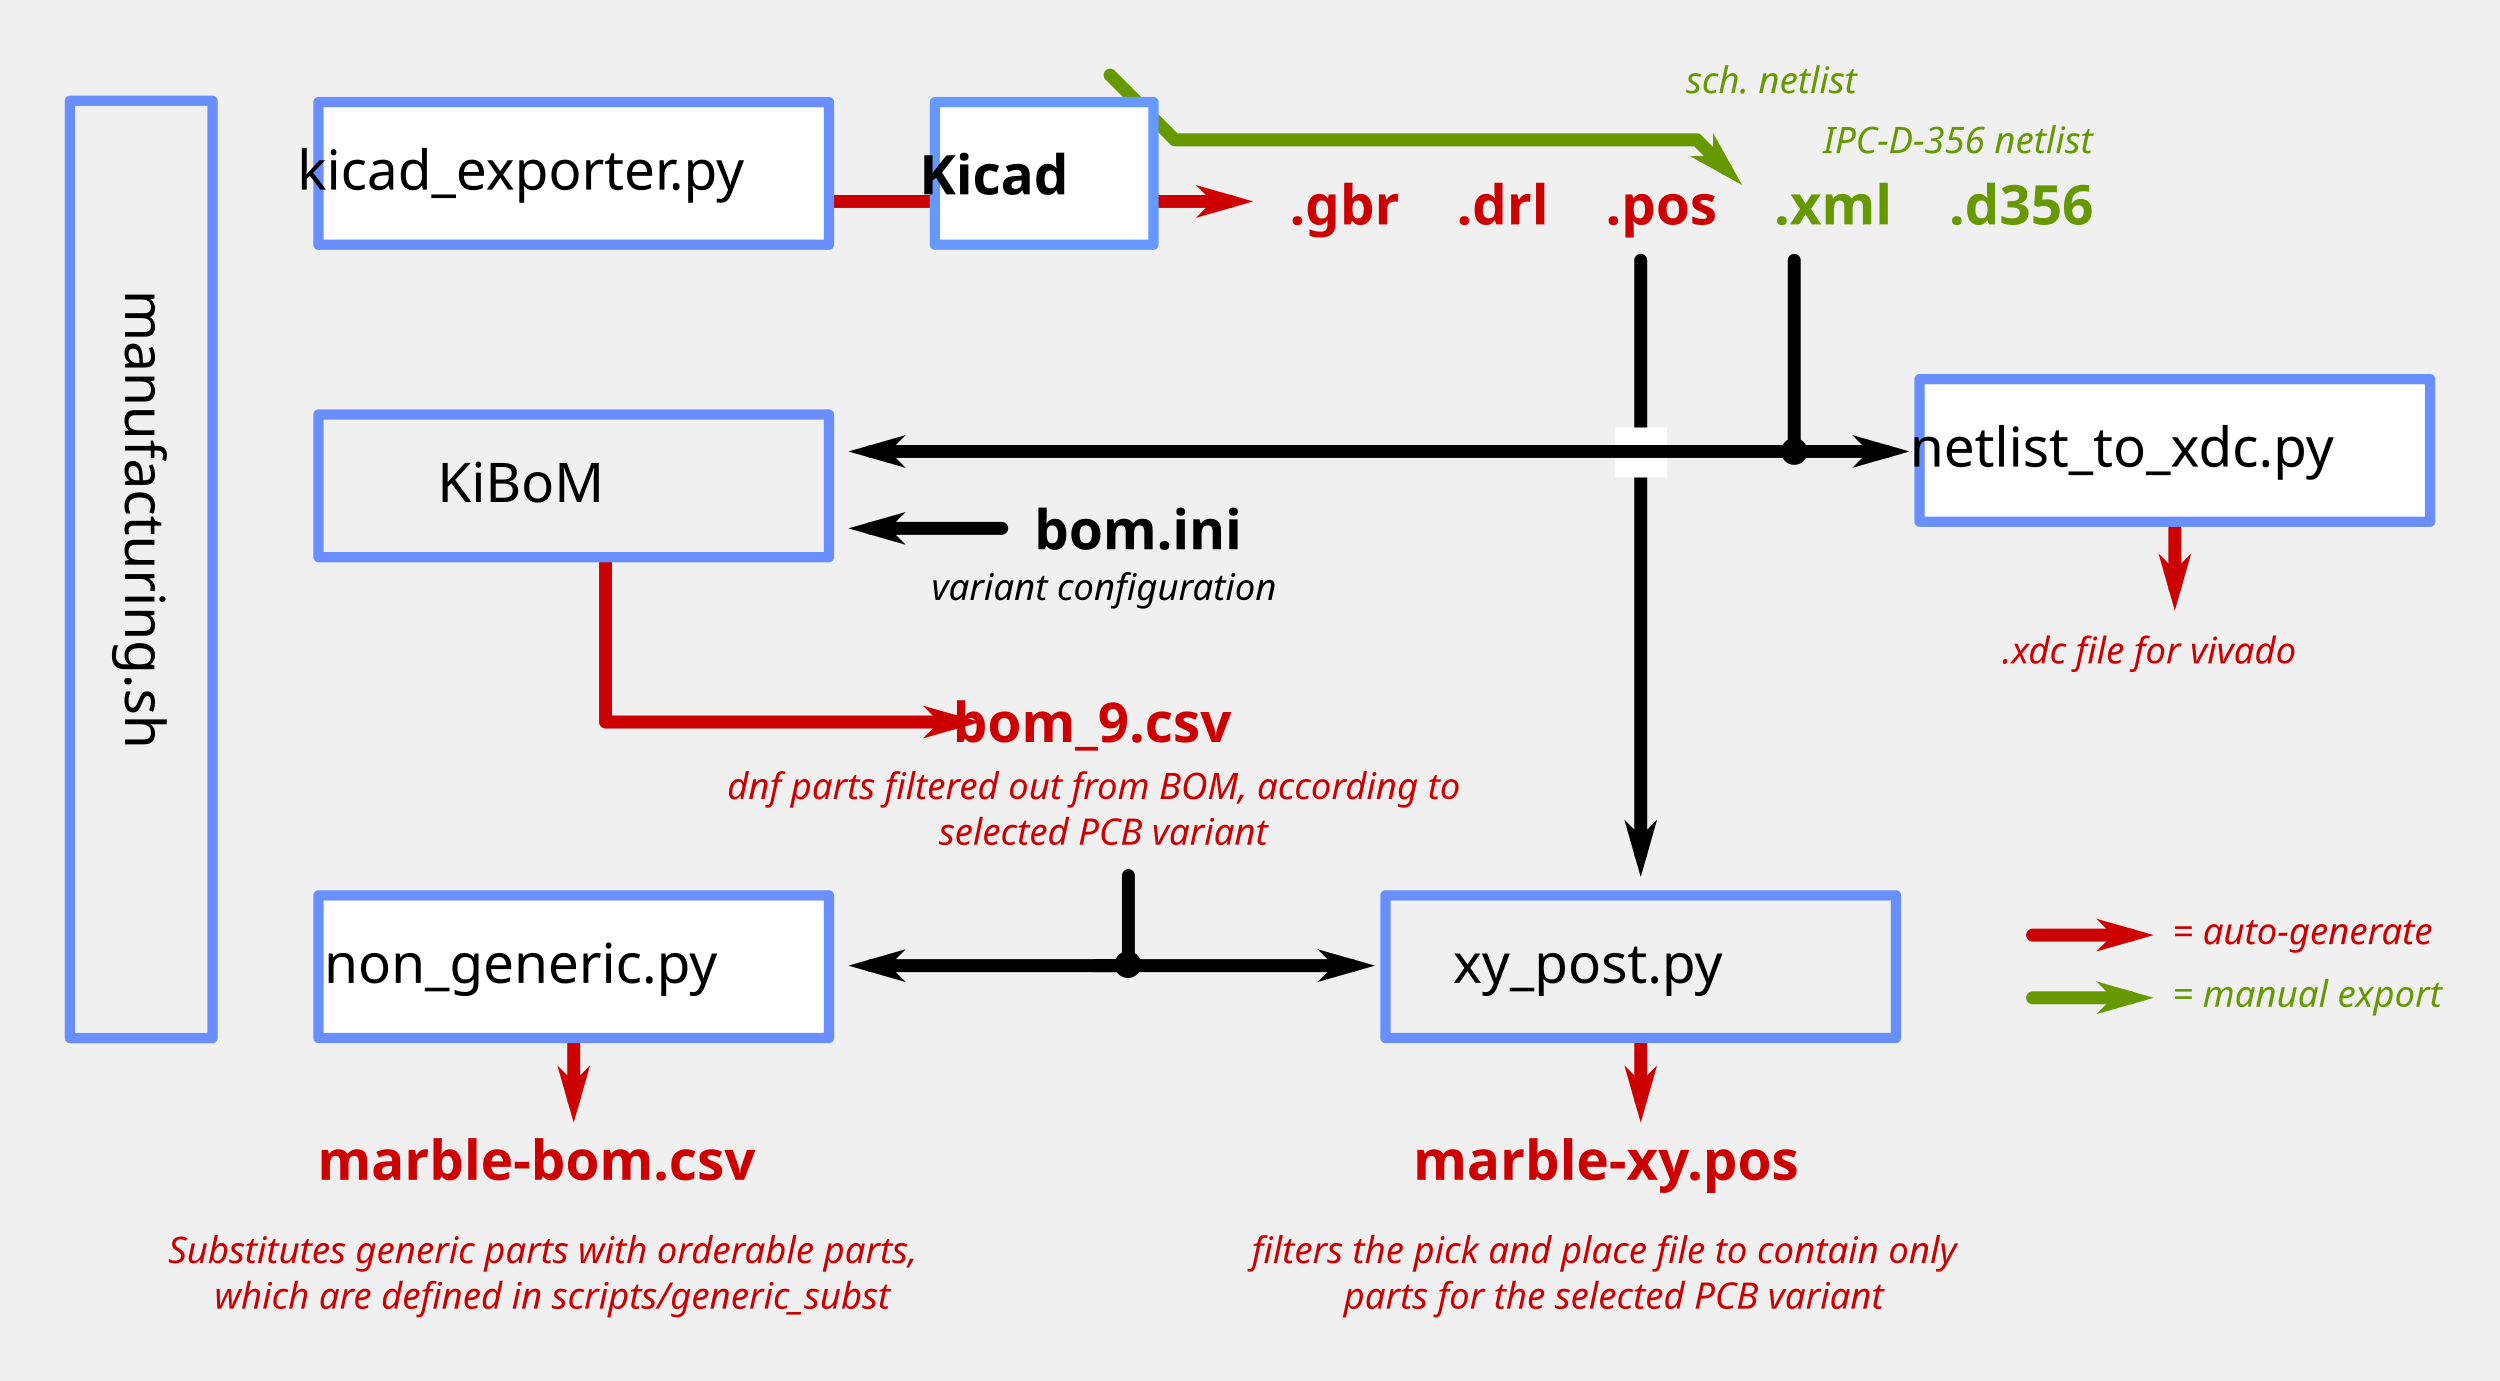
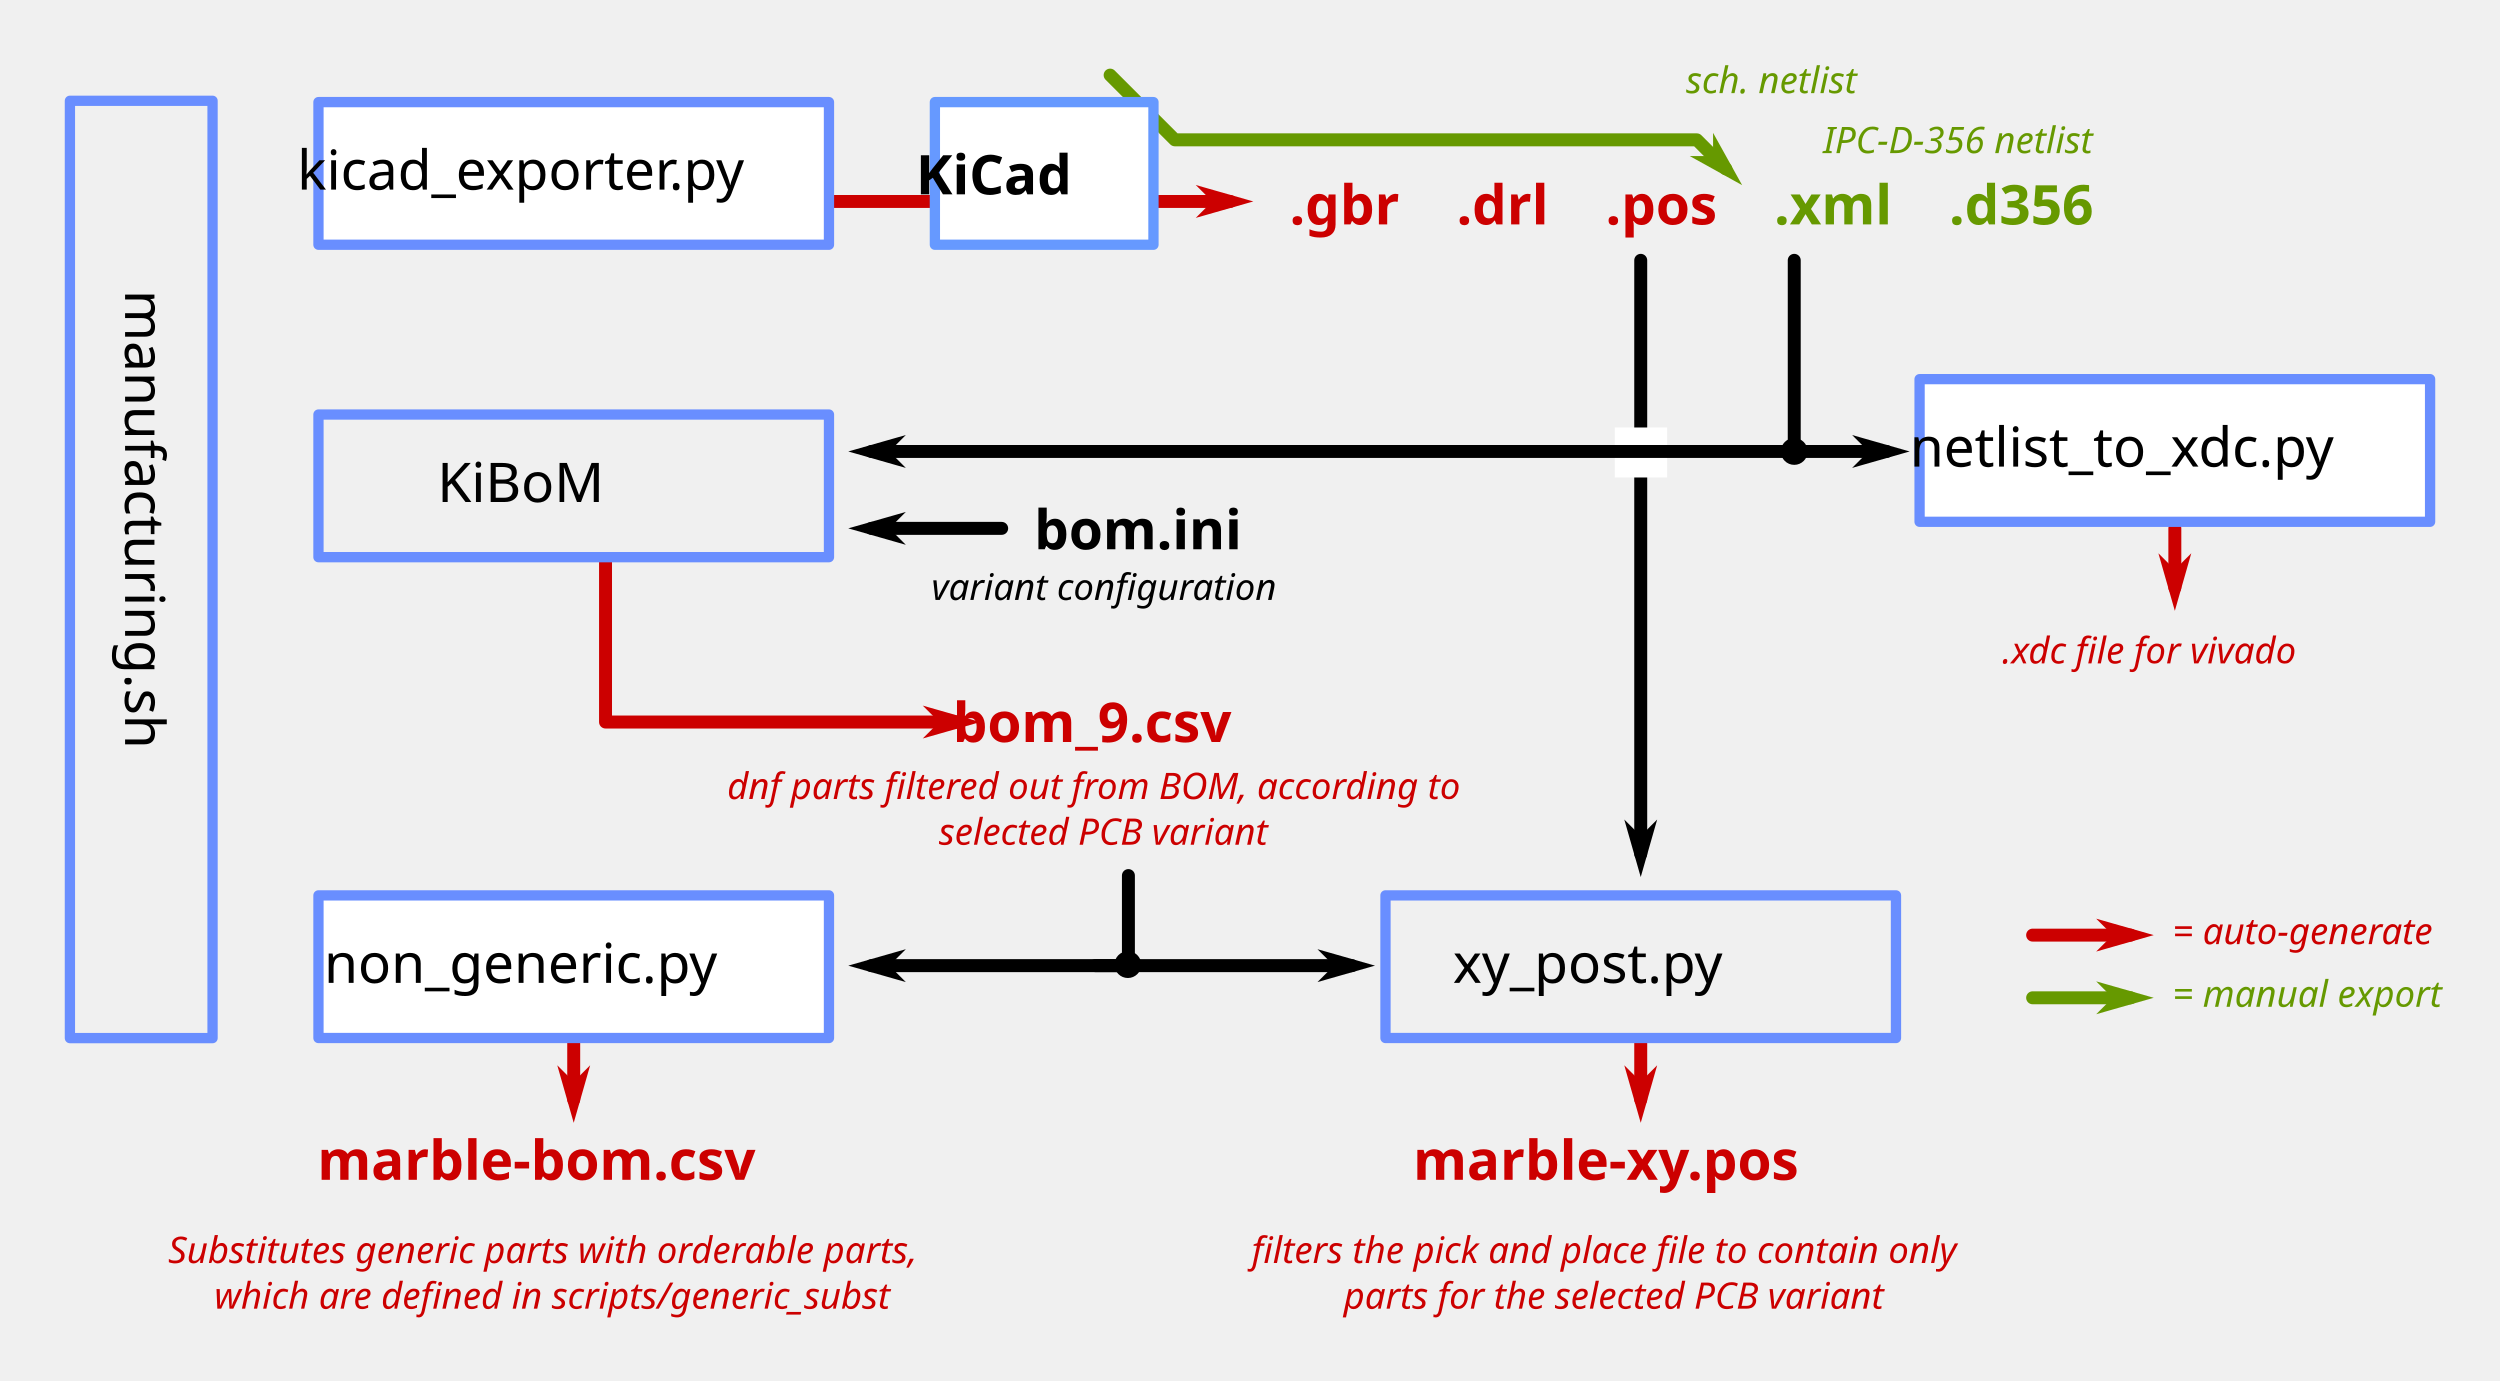
<svg xmlns="http://www.w3.org/2000/svg" width="192.98mm" height="106.556mm" viewBox="0 0 192.98 106.556" version="1.1" id="svg8">
  <defs id="defs2">
    <marker orient="auto" refY="0" refX="0" id="marker3530" style="overflow:visible">
      <path id="path3528" d="M 0,0 5,-5 -12.5,0 5,5 Z" style="fill:#669900;fill-opacity:1;fill-rule:evenodd;stroke:#669900;stroke-width:1pt;stroke-opacity:1" transform="matrix(-0.2,0,0,-0.2,-1.2,0)" />
    </marker>
    <marker style="overflow:visible" id="marker3356" refX="0" refY="0" orient="auto">
      <path transform="matrix(-0.2,0,0,-0.2,-1.2,0)" style="fill:#cc0000;fill-opacity:1;fill-rule:evenodd;stroke:#cc0000;stroke-width:1pt;stroke-opacity:1" d="M 0,0 5,-5 -12.5,0 5,5 Z" id="path3354" />
    </marker>
    <marker orient="auto" refY="0" refX="0" id="marker3188" style="overflow:visible">
      <path id="path3186" d="M 0,0 5,-5 -12.5,0 5,5 Z" style="fill:#cc0000;fill-opacity:1;fill-rule:evenodd;stroke:#cc0000;stroke-width:1pt;stroke-opacity:1" transform="matrix(-0.2,0,0,-0.2,-1.2,0)" />
    </marker>
    <marker orient="auto" refY="0" refX="0" id="marker2985" style="overflow:visible">
      <path id="path2983" d="M 0,0 5,-5 -12.5,0 5,5 Z" style="fill:#cc0000;fill-opacity:1;fill-rule:evenodd;stroke:#cc0000;stroke-width:1pt;stroke-opacity:1" transform="matrix(-0.2,0,0,-0.2,-1.2,0)" />
    </marker>
    <marker style="overflow:visible" id="marker2721" refX="0" refY="0" orient="auto">
      <path transform="matrix(-0.2,0,0,-0.2,-1.2,0)" style="fill:#cc0000;fill-opacity:1;fill-rule:evenodd;stroke:#cc0000;stroke-width:1pt;stroke-opacity:1" d="M 0,0 5,-5 -12.5,0 5,5 Z" id="path2719" />
    </marker>
    <marker style="overflow:visible" id="marker2356" refX="0" refY="0" orient="auto">
      <path transform="matrix(-0.2,0,0,-0.2,-1.2,0)" style="fill:#000000;fill-opacity:1;fill-rule:evenodd;stroke:#000000;stroke-width:1pt;stroke-opacity:1" d="M 0,0 5,-5 -12.5,0 5,5 Z" id="path2354" />
    </marker>
    <marker style="overflow:visible" id="marker2186" refX="0" refY="0" orient="auto">
      <path transform="matrix(0.2,0,0,0.2,1.2,0)" style="fill:#000000;fill-opacity:1;fill-rule:evenodd;stroke:#000000;stroke-width:1pt;stroke-opacity:1" d="M 0,0 5,-5 -12.5,0 5,5 Z" id="path2184" />
    </marker>
    <marker style="overflow:visible" id="marker2052" refX="0" refY="0" orient="auto">
      <path transform="matrix(0.2,0,0,0.2,1.2,0)" style="fill:#cc0000;fill-opacity:1;fill-rule:evenodd;stroke:#cc0000;stroke-width:1pt;stroke-opacity:1" d="M 0,0 5,-5 -12.5,0 5,5 Z" id="path2050" />
    </marker>
    <marker orient="auto" refY="0" refX="0" id="Arrow1Sstart" style="overflow:visible">
      <path id="path934" d="M 0,0 5,-5 -12.5,0 5,5 Z" style="fill:#000000;fill-opacity:1;fill-rule:evenodd;stroke:#000000;stroke-width:1pt;stroke-opacity:1" transform="matrix(0.2,0,0,0.2,1.2,0)" />
    </marker>
    <marker style="overflow:visible" id="marker1828" refX="0" refY="0" orient="auto">
      <path transform="matrix(-0.2,0,0,-0.2,-1.2,0)" style="fill:#cc0000;fill-opacity:1;fill-rule:evenodd;stroke:#cc0000;stroke-width:1pt;stroke-opacity:1" d="M 0,0 5,-5 -12.5,0 5,5 Z" id="path1826" />
    </marker>
    <marker orient="auto" refY="0" refX="0" id="marker1712" style="overflow:visible">
      <path id="path1710" d="M 0,0 5,-5 -12.5,0 5,5 Z" style="fill:#cc0000;fill-opacity:1;fill-rule:evenodd;stroke:#cc0000;stroke-width:1pt;stroke-opacity:1" transform="matrix(-0.2,0,0,-0.2,-1.2,0)" />
    </marker>
    <marker style="overflow:visible" id="marker1630" refX="0" refY="0" orient="auto">
      <path transform="matrix(-0.2,0,0,-0.2,-1.2,0)" style="fill:#000000;fill-opacity:1;fill-rule:evenodd;stroke:#000000;stroke-width:1pt;stroke-opacity:1" d="M 0,0 5,-5 -12.5,0 5,5 Z" id="path1628" />
    </marker>
    <marker style="overflow:visible" id="marker1526" refX="0" refY="0" orient="auto">
      <path transform="matrix(-0.2,0,0,-0.2,-1.2,0)" style="fill:#000000;fill-opacity:1;fill-rule:evenodd;stroke:#000000;stroke-width:1pt;stroke-opacity:1" d="M 0,0 5,-5 -12.5,0 5,5 Z" id="path1524" />
    </marker>
    <marker orient="auto" refY="0" refX="0" id="marker1442" style="overflow:visible">
      <path id="path1440" d="M 0,0 5,-5 -12.5,0 5,5 Z" style="fill:#000000;fill-opacity:1;fill-rule:evenodd;stroke:#000000;stroke-width:1pt;stroke-opacity:1" transform="matrix(-0.2,0,0,-0.2,-1.2,0)" />
    </marker>
    <marker style="overflow:visible" id="marker1279" refX="0" refY="0" orient="auto">
      <path transform="matrix(-0.2,0,0,-0.2,-1.2,0)" style="fill:#669900;fill-opacity:1;fill-rule:evenodd;stroke:#669900;stroke-width:1pt;stroke-opacity:1" d="M 0,0 5,-5 -12.5,0 5,5 Z" id="path1277" />
    </marker>
    <marker orient="auto" refY="0" refX="0" id="Arrow1Send" style="overflow:visible">
      <path id="path937" d="M 0,0 5,-5 -12.5,0 5,5 Z" style="fill:#cc0000;fill-opacity:1;fill-rule:evenodd;stroke:#cc0000;stroke-width:1pt;stroke-opacity:1" transform="matrix(-0.2,0,0,-0.2,-1.2,0)" />
    </marker>
    <marker orient="auto" refY="0" refX="0" id="Arrow1Lstart" style="overflow:visible">
      <path id="path922" d="M 0,0 5,-5 -12.5,0 5,5 Z" style="fill:#002826;fill-opacity:1;fill-rule:evenodd;stroke:#002826;stroke-width:1pt;stroke-opacity:1" transform="matrix(0.8,0,0,0.8,10,0)" />
    </marker>
  </defs>
  <g transform="translate(-52.00984,-53.29516)" id="layer1">
    <text id="text1331" y="24.918" x="175.917" style="font-style:normal;font-variant:normal;font-weight:bold;font-stretch:normal;font-size:4.233px;line-height:1.25;font-family:Ubuntu;-inkscape-font-specification:'Ubuntu Bold';font-variant-ligatures:normal;font-variant-position:normal;font-variant-caps:normal;font-variant-numeric:normal;font-variant-alternates:normal;font-feature-settings:normal;text-indent:0;text-align:center;text-decoration:none;text-decoration-line:none;text-decoration-style:solid;text-decoration-color:#000000;letter-spacing:0px;word-spacing:0px;text-transform:none;writing-mode:lr-tb;direction:ltr;text-orientation:mixed;dominant-baseline:auto;baseline-shift:baseline;text-anchor:middle;white-space:normal;shape-padding:0;vector-effect:none;fill:#669900;fill-opacity:1;stroke:none;stroke-width:0.265;stroke-linecap:butt;stroke-linejoin:miter;stroke-miterlimit:4;stroke-dasharray:none;stroke-dashoffset:0;stroke-opacity:1" xml:space="preserve">
      <tspan style="font-style:normal;font-variant:normal;font-weight:bold;font-stretch:normal;font-family:Ubuntu;-inkscape-font-specification:'Ubuntu Bold';fill:#669900;stroke-width:0.265" y="24.918" x="175.917" id="tspan1329" />
    </text>
    <g id="g3716" transform="translate(165.2085,123.0555)">
      <text xml:space="preserve" style="font-style:italic;font-variant:normal;font-weight:300;font-stretch:normal;font-size:2.822px;line-height:1.25;font-family:Ubuntu;-inkscape-font-specification:'Ubuntu Light Italic';font-variant-ligatures:normal;font-variant-position:normal;font-variant-caps:normal;font-variant-numeric:normal;font-variant-alternates:normal;font-feature-settings:normal;text-indent:0;text-align:start;text-decoration:none;text-decoration-line:none;text-decoration-style:solid;text-decoration-color:#000000;letter-spacing:0px;word-spacing:0px;text-transform:none;writing-mode:lr-tb;direction:ltr;text-orientation:mixed;dominant-baseline:auto;baseline-shift:baseline;text-anchor:start;white-space:normal;shape-padding:0;opacity:1;vector-effect:none;fill:#cc0000;fill-opacity:1;stroke:none;stroke-width:0.265;stroke-linecap:butt;stroke-linejoin:miter;stroke-miterlimit:4;stroke-dasharray:none;stroke-dashoffset:0;stroke-opacity:1" x="54.479" y="3.119" id="text2490">
        <tspan id="tspan2488" x="54.479" y="3.119" style="font-style:italic;font-variant:normal;font-weight:300;font-stretch:normal;font-family:Ubuntu;-inkscape-font-specification:'Ubuntu Light Italic';text-align:start;text-anchor:start;fill:#cc0000;stroke-width:0.265">= auto-generate</tspan>
      </text>
      <path style="font-variation-settings:normal;opacity:1;vector-effect:none;fill:none;fill-opacity:1;stroke:#cc0000;stroke-width:1;stroke-linecap:round;stroke-linejoin:round;stroke-miterlimit:4;stroke-dasharray:none;stroke-dashoffset:0;stroke-opacity:1;marker-end:url(#marker3356);stop-color:#000000;stop-opacity:1" d="m 43.704,2.423 h 7.563" id="path3352" />
      <text id="text3524" y="7.957" x="54.479" style="font-style:italic;font-variant:normal;font-weight:300;font-stretch:normal;font-size:2.822px;line-height:1.25;font-family:Ubuntu;-inkscape-font-specification:'Ubuntu Light Italic';font-variant-ligatures:normal;font-variant-position:normal;font-variant-caps:normal;font-variant-numeric:normal;font-variant-alternates:normal;font-feature-settings:normal;text-indent:0;text-align:start;text-decoration:none;text-decoration-line:none;text-decoration-style:solid;text-decoration-color:#000000;letter-spacing:0px;word-spacing:0px;text-transform:none;writing-mode:lr-tb;direction:ltr;text-orientation:mixed;dominant-baseline:auto;baseline-shift:baseline;text-anchor:start;white-space:normal;shape-padding:0;opacity:1;vector-effect:none;fill:#669900;fill-opacity:1;stroke:none;stroke-width:0.265;stroke-linecap:butt;stroke-linejoin:miter;stroke-miterlimit:4;stroke-dasharray:none;stroke-dashoffset:0;stroke-opacity:1" xml:space="preserve">
        <tspan style="font-style:italic;font-variant:normal;font-weight:300;font-stretch:normal;font-family:Ubuntu;-inkscape-font-specification:'Ubuntu Light Italic';text-align:start;text-anchor:start;fill:#669900;stroke-width:0.265" y="7.957" x="54.479" id="tspan3522">= manual export</tspan>
      </text>
      <path id="path3526" d="m 43.704,7.261 h 7.563" style="font-variation-settings:normal;opacity:1;vector-effect:none;fill:none;fill-opacity:1;stroke:#669900;stroke-width:1;stroke-linecap:round;stroke-linejoin:round;stroke-miterlimit:4;stroke-dasharray:none;stroke-dashoffset:0;stroke-opacity:1;marker-end:url(#marker3530);stop-color:#000000;stop-opacity:1" />
    </g>
    <path style="font-variation-settings:normal;vector-effect:none;fill:none;fill-opacity:1;stroke:#cc0000;stroke-width:1;stroke-linecap:round;stroke-linejoin:round;stroke-miterlimit:4;stroke-dasharray:none;stroke-dashoffset:0;stroke-opacity:1;marker-end:url(#Arrow1Send);stop-color:#000000" d="M 79.425,68.845 H 146.971" id="path920" />
    <g id="g2495" transform="translate(11.42161,45.17192)">
      <rect transform="rotate(-90)" style="fill:#ffffff;stroke:#698eff;stroke-width:0.794;stroke-linecap:round;stroke-linejoin:round;stroke-miterlimit:4;stroke-dasharray:none" id="rect843" width="11.01" height="39.407" x="-27.015" y="65.171" />
      <text xml:space="preserve" style="font-style:normal;font-variant:normal;font-weight:normal;font-stretch:normal;font-size:4.233px;line-height:1.25;font-family:Ubuntu;-inkscape-font-specification:Ubuntu;font-variant-ligatures:normal;font-variant-position:normal;font-variant-caps:normal;font-variant-numeric:normal;font-variant-alternates:normal;font-feature-settings:normal;text-indent:0;text-align:center;text-decoration:none;text-decoration-line:none;text-decoration-style:solid;text-decoration-color:#000000;letter-spacing:0px;word-spacing:0px;text-transform:none;writing-mode:lr-tb;direction:ltr;text-orientation:mixed;dominant-baseline:auto;baseline-shift:baseline;text-anchor:middle;white-space:normal;shape-padding:0;vector-effect:none;fill:#000000;fill-opacity:1;stroke:none;stroke-width:0.265;stroke-linecap:butt;stroke-linejoin:miter;stroke-miterlimit:4;stroke-dasharray:none;stroke-dashoffset:0;stroke-opacity:1" x="84.631" y="22.755" id="text841">
        <tspan id="tspan839" x="84.631" y="22.755" style="fill:#000000;stroke-width:0.265">kicad_exporter.py</tspan>
      </text>
    </g>
    <text xml:space="preserve" style="font-style:normal;font-variant:normal;font-weight:bold;font-stretch:normal;font-size:4.233px;line-height:1.25;font-family:Ubuntu;-inkscape-font-specification:'Ubuntu Bold';font-variant-ligatures:normal;font-variant-position:normal;font-variant-caps:normal;font-variant-numeric:normal;font-variant-alternates:normal;font-feature-settings:normal;text-indent:0;text-align:start;text-decoration:none;text-decoration-line:none;text-decoration-style:solid;text-decoration-color:#000000;letter-spacing:0px;word-spacing:0px;text-transform:none;writing-mode:lr-tb;direction:ltr;text-orientation:mixed;dominant-baseline:auto;baseline-shift:baseline;text-anchor:start;white-space:normal;shape-padding:0;vector-effect:none;fill:#cc0000;fill-opacity:1;stroke:none;stroke-width:0.265;stroke-linecap:butt;stroke-linejoin:miter;stroke-miterlimit:4;stroke-dasharray:none;stroke-dashoffset:0;stroke-opacity:1" x="151.553" y="70.619" id="text1244">
      <tspan id="tspan1242" x="151.553" y="70.619" style="font-style:normal;font-variant:normal;font-weight:bold;font-stretch:normal;font-family:Ubuntu;-inkscape-font-specification:'Ubuntu Bold';text-align:start;text-anchor:start;fill:#cc0000;stroke-width:0.265">.gbr    .drl    .pos    <tspan style="fill:#669900" id="tspan1414">.xml    .d356</tspan>
      </tspan>
    </text>
    <g id="g918" transform="translate(17.85279,45.17192)">
      <text transform="rotate(90)" id="text835" y="-43.814" x="52.061" style="font-style:normal;font-variant:normal;font-weight:normal;font-stretch:normal;font-size:4.233px;line-height:1.25;font-family:Ubuntu;-inkscape-font-specification:Ubuntu;font-variant-ligatures:normal;font-variant-position:normal;font-variant-caps:normal;font-variant-numeric:normal;font-variant-alternates:normal;font-feature-settings:normal;text-indent:0;text-align:center;text-decoration:none;text-decoration-line:none;text-decoration-style:solid;text-decoration-color:#000000;letter-spacing:0px;word-spacing:0px;text-transform:none;writing-mode:lr-tb;direction:ltr;text-orientation:mixed;dominant-baseline:auto;baseline-shift:baseline;text-anchor:middle;white-space:normal;shape-padding:0;opacity:1;vector-effect:none;fill:#000000;fill-opacity:1;stroke:none;stroke-width:0.265;stroke-linecap:butt;stroke-linejoin:miter;stroke-miterlimit:4;stroke-dasharray:none;stroke-dashoffset:0;stroke-opacity:1" xml:space="preserve">
        <tspan style="stroke-width:0.265" y="-43.814" x="52.061" id="tspan833">manufacturing.sh</tspan>
      </text>
      <rect y="15.903" x="39.554" height="72.354" width="11.01" id="rect837" style="fill:none;stroke:#698eff;stroke-width:0.794;stroke-linecap:round;stroke-linejoin:round;stroke-miterlimit:4;stroke-dasharray:none" />
    </g>
    <path id="path1275" d="m 137.703,59.093 4.996,4.996 h 40.291 l 2.237,2.237" style="font-variation-settings:normal;vector-effect:none;fill:none;fill-opacity:1;stroke:#669900;stroke-width:1;stroke-linecap:round;stroke-linejoin:round;stroke-miterlimit:4;stroke-dasharray:none;stroke-dashoffset:0;stroke-opacity:1;marker-end:url(#marker1279);stop-color:#000000" />
    <g id="g1342" transform="translate(8.008698,45.17192)">
      <rect y="116.167" x="-27.015" height="16.872" width="11.01" id="rect849" style="fill:#ffffff;stroke:#6699ff;stroke-width:0.794;stroke-linecap:round;stroke-linejoin:round;stroke-miterlimit:4;stroke-dasharray:none" transform="rotate(-90)" />
      <text id="text847" y="23.123" x="124.582" style="font-style:normal;font-variant:normal;font-weight:bold;font-stretch:normal;font-size:4.233px;line-height:1.25;font-family:Ubuntu;-inkscape-font-specification:'Ubuntu Bold';font-variant-ligatures:normal;font-variant-position:normal;font-variant-caps:normal;font-variant-numeric:normal;font-variant-alternates:normal;font-feature-settings:normal;text-indent:0;text-align:center;text-decoration:none;text-decoration-line:none;text-decoration-style:solid;text-decoration-color:#000000;letter-spacing:0px;word-spacing:0px;text-transform:none;writing-mode:lr-tb;direction:ltr;text-orientation:mixed;dominant-baseline:auto;baseline-shift:baseline;text-anchor:middle;white-space:normal;shape-padding:0;opacity:1;vector-effect:none;fill:#000000;fill-opacity:1;stroke:none;stroke-width:0.265;stroke-linecap:butt;stroke-linejoin:miter;stroke-miterlimit:4;stroke-dasharray:none;stroke-dashoffset:0;stroke-opacity:1" xml:space="preserve">
-         <tspan style="font-style:normal;font-variant:normal;font-weight:bold;font-stretch:normal;font-family:Ubuntu;-inkscape-font-specification:'Ubuntu Bold';stroke-width:0.265" y="23.123" x="124.582" id="tspan845">Kicad</tspan>
+         <tspan style="font-style:normal;font-variant:normal;font-weight:bold;font-stretch:normal;font-family:Ubuntu;-inkscape-font-specification:'Ubuntu Bold';stroke-width:0.265" y="23.123" x="124.582" id="tspan845">KiCad</tspan>
      </text>
    </g>
    <path style="font-variation-settings:normal;vector-effect:none;fill:none;fill-opacity:1;stroke:#cc0000;stroke-width:1;stroke-linecap:round;stroke-linejoin:round;stroke-miterlimit:4;stroke-dasharray:none;stroke-dashoffset:0;stroke-opacity:1;marker-end:url(#marker1712);stop-color:#000000" d="M 98.752,96.415 V 109.031 H 125.896" id="path1708" />
    <g id="g882" transform="translate(11.42161,46.71762)">
      <text id="text853" y="45.327" x="84.631" style="font-style:normal;font-variant:normal;font-weight:normal;font-stretch:normal;font-size:4.233px;line-height:1.25;font-family:Ubuntu;-inkscape-font-specification:Ubuntu;font-variant-ligatures:normal;font-variant-position:normal;font-variant-caps:normal;font-variant-numeric:normal;font-variant-alternates:normal;font-feature-settings:normal;text-indent:0;text-align:center;text-decoration:none;text-decoration-line:none;text-decoration-style:solid;text-decoration-color:#000000;letter-spacing:0px;word-spacing:0px;text-transform:none;writing-mode:lr-tb;direction:ltr;text-orientation:mixed;dominant-baseline:auto;baseline-shift:baseline;text-anchor:middle;white-space:normal;shape-padding:0;opacity:1;vector-effect:none;fill:#000000;fill-opacity:1;stroke:none;stroke-width:0.265;stroke-linecap:butt;stroke-linejoin:miter;stroke-miterlimit:4;stroke-dasharray:none;stroke-dashoffset:0;stroke-opacity:1" xml:space="preserve">
        <tspan style="stroke-width:0.265" y="45.327" x="84.631" id="tspan851">KiBoM</tspan>
      </text>
      <rect y="65.171" x="-49.587" height="39.407" width="11.01" id="rect855" style="fill:none;stroke:#698eff;stroke-width:0.794;stroke-linecap:round;stroke-linejoin:round;stroke-miterlimit:4;stroke-dasharray:none" transform="rotate(-90)" />
    </g>
    <path id="path1824" d="m 119.275,127.835 h 19.839 v -6.953" style="font-variation-settings:normal;vector-effect:none;fill:none;fill-opacity:1;stroke:#000000;stroke-width:1;stroke-linecap:round;stroke-linejoin:round;stroke-miterlimit:4;stroke-dasharray:none;stroke-dashoffset:0;stroke-opacity:1;marker-start:url(#Arrow1Sstart);stop-color:#000000" />
    <path id="path2717" d="m 178.661,133.608 v 4.576" style="font-variation-settings:normal;vector-effect:none;fill:none;fill-opacity:1;stroke:#cc0000;stroke-width:1;stroke-linecap:round;stroke-linejoin:round;stroke-miterlimit:4;stroke-dasharray:none;stroke-dashoffset:0;stroke-opacity:1;marker-end:url(#marker2721);stop-color:#000000" />
    <g id="g877" transform="translate(93.78641,52.06243)">
      <text xml:space="preserve" style="font-style:normal;font-variant:normal;font-weight:normal;font-stretch:normal;font-size:4.233px;line-height:1.25;font-family:Ubuntu;-inkscape-font-specification:Ubuntu;font-variant-ligatures:normal;font-variant-position:normal;font-variant-caps:normal;font-variant-numeric:normal;font-variant-alternates:normal;font-feature-settings:normal;text-indent:0;text-align:center;text-decoration:none;text-decoration-line:none;text-decoration-style:solid;text-decoration-color:#000000;letter-spacing:0px;word-spacing:0px;text-transform:none;writing-mode:lr-tb;direction:ltr;text-orientation:mixed;dominant-baseline:auto;baseline-shift:baseline;text-anchor:middle;white-space:normal;shape-padding:0;opacity:1;vector-effect:none;fill:#000000;fill-opacity:1;stroke:none;stroke-width:0.265;stroke-linecap:butt;stroke-linejoin:miter;stroke-miterlimit:4;stroke-dasharray:none;stroke-dashoffset:0;stroke-opacity:1" x="84.631" y="77.099" id="text859">
        <tspan id="tspan857" x="84.631" y="77.099" style="stroke-width:0.265">xy_post.py</tspan>
      </text>
      <rect transform="rotate(-90)" style="fill:none;stroke:#698eff;stroke-width:0.794;stroke-linecap:round;stroke-linejoin:round;stroke-miterlimit:4;stroke-dasharray:none" id="rect861" width="11.01" height="39.407" x="-81.359" y="65.171" />
    </g>
    <text id="text1426" y="60.485" x="190.579" style="font-style:italic;font-variant:normal;font-weight:300;font-stretch:normal;font-size:2.822px;line-height:1.25;font-family:Ubuntu;-inkscape-font-specification:'Ubuntu Light Italic';font-variant-ligatures:normal;font-variant-position:normal;font-variant-caps:normal;font-variant-numeric:normal;font-variant-alternates:normal;font-feature-settings:normal;text-indent:0;text-align:center;text-decoration:none;text-decoration-line:none;text-decoration-style:solid;text-decoration-color:#000000;letter-spacing:0px;word-spacing:0px;text-transform:none;writing-mode:lr-tb;direction:ltr;text-orientation:mixed;dominant-baseline:auto;baseline-shift:baseline;text-anchor:middle;white-space:normal;shape-padding:0;vector-effect:none;fill:#669900;fill-opacity:1;stroke:none;stroke-width:0.265;stroke-linecap:butt;stroke-linejoin:miter;stroke-miterlimit:4;stroke-dasharray:none;stroke-dashoffset:0;stroke-opacity:1" xml:space="preserve">
      <tspan style="font-style:italic;font-variant:normal;font-weight:300;font-stretch:normal;font-family:Ubuntu;-inkscape-font-specification:'Ubuntu Light Italic';fill:#669900;stroke-width:0.265" y="60.485" x="190.579" id="tspan1424">sch. netlist</tspan>
    </text>
    <text xml:space="preserve" style="font-style:italic;font-variant:normal;font-weight:300;font-stretch:normal;font-size:2.822px;line-height:1.25;font-family:Ubuntu;-inkscape-font-specification:'Ubuntu Light Italic';font-variant-ligatures:normal;font-variant-position:normal;font-variant-caps:normal;font-variant-numeric:normal;font-variant-alternates:normal;font-feature-settings:normal;text-indent:0;text-align:center;text-decoration:none;text-decoration-line:none;text-decoration-style:solid;text-decoration-color:#000000;letter-spacing:0px;word-spacing:0px;text-transform:none;writing-mode:lr-tb;direction:ltr;text-orientation:mixed;dominant-baseline:auto;baseline-shift:baseline;text-anchor:middle;white-space:normal;shape-padding:0;vector-effect:none;fill:#669900;fill-opacity:1;stroke:none;stroke-width:0.265;stroke-linecap:butt;stroke-linejoin:miter;stroke-miterlimit:4;stroke-dasharray:none;stroke-dashoffset:0;stroke-opacity:1" x="204.975" y="65.115" id="text1430">
      <tspan id="tspan1428" x="204.975" y="65.115" style="font-style:italic;font-variant:normal;font-weight:300;font-stretch:normal;font-family:Ubuntu;-inkscape-font-specification:'Ubuntu Light Italic';fill:#669900;stroke-width:0.265">IPC-D-356 netlist</tspan>
    </text>
    <path id="path1522" d="M 129.331,94.081 H 119.275" style="font-variation-settings:normal;vector-effect:none;fill:none;fill-opacity:1;stroke:#000000;stroke-width:1;stroke-linecap:round;stroke-linejoin:round;stroke-miterlimit:4;stroke-dasharray:none;stroke-dashoffset:0;stroke-opacity:1;marker-end:url(#marker1526);stop-color:#000000" />
    <text id="text1590" y="95.694" x="131.838" style="font-style:normal;font-variant:normal;font-weight:bold;font-stretch:normal;font-size:4.233px;line-height:1.25;font-family:Ubuntu;-inkscape-font-specification:'Ubuntu Bold';font-variant-ligatures:normal;font-variant-position:normal;font-variant-caps:normal;font-variant-numeric:normal;font-variant-alternates:normal;font-feature-settings:normal;text-indent:0;text-align:start;text-decoration:none;text-decoration-line:none;text-decoration-style:solid;text-decoration-color:#000000;letter-spacing:0px;word-spacing:0px;text-transform:none;writing-mode:lr-tb;direction:ltr;text-orientation:mixed;dominant-baseline:auto;baseline-shift:baseline;text-anchor:start;white-space:normal;shape-padding:0;vector-effect:none;fill:#000000;fill-opacity:1;stroke:none;stroke-width:0.265;stroke-linecap:butt;stroke-linejoin:miter;stroke-miterlimit:4;stroke-dasharray:none;stroke-dashoffset:0;stroke-opacity:1" xml:space="preserve">
      <tspan style="font-style:normal;font-variant:normal;font-weight:bold;font-stretch:normal;font-family:Ubuntu;-inkscape-font-specification:'Ubuntu Bold';text-align:start;text-anchor:start;fill:#000000;stroke-width:0.265" y="95.694" x="131.838" id="tspan1588">bom.ini</tspan>
    </text>
    <text xml:space="preserve" style="font-style:italic;font-variant:normal;font-weight:300;font-stretch:normal;font-size:2.822px;line-height:1.25;font-family:Ubuntu;-inkscape-font-specification:'Ubuntu Light Italic';font-variant-ligatures:normal;font-variant-position:normal;font-variant-caps:normal;font-variant-numeric:normal;font-variant-alternates:normal;font-feature-settings:normal;text-indent:0;text-align:center;text-decoration:none;text-decoration-line:none;text-decoration-style:solid;text-decoration-color:#000000;letter-spacing:0px;word-spacing:0px;text-transform:none;writing-mode:lr-tb;direction:ltr;text-orientation:mixed;dominant-baseline:auto;baseline-shift:baseline;text-anchor:middle;white-space:normal;shape-padding:0;vector-effect:none;fill:#000000;fill-opacity:1;stroke:none;stroke-width:0.265;stroke-linecap:butt;stroke-linejoin:miter;stroke-miterlimit:4;stroke-dasharray:none;stroke-dashoffset:0;stroke-opacity:1" x="139.06" y="99.608" id="text1618">
      <tspan id="tspan1616" x="139.06" y="99.608" style="font-style:italic;font-variant:normal;font-weight:300;font-stretch:normal;font-family:Ubuntu;-inkscape-font-specification:'Ubuntu Light Italic';fill:#000000;stroke-width:0.265">variant configuration</tspan>
    </text>
    <path id="path1626" d="m 190.511,88.145 h 7.125" style="font-variation-settings:normal;vector-effect:none;fill:none;fill-opacity:1;stroke:#000000;stroke-width:1;stroke-linecap:round;stroke-linejoin:round;stroke-miterlimit:4;stroke-dasharray:none;stroke-dashoffset:0;stroke-opacity:1;marker-end:url(#marker1630);stop-color:#000000" />
    <path style="font-variation-settings:normal;vector-effect:none;fill:none;fill-opacity:1;stroke:#cc0000;stroke-width:1;stroke-linecap:round;stroke-linejoin:round;stroke-miterlimit:4;stroke-dasharray:none;stroke-dashoffset:0;stroke-opacity:1;marker-end:url(#marker3188);stop-color:#000000" d="m 219.89,94.086 v 4.576" id="path3184" />
    <g transform="translate(135.0151,43.98573)" id="g913">
      <rect transform="rotate(-90)" style="fill:#ffffff;stroke:#698eff;stroke-width:0.794;stroke-linecap:round;stroke-linejoin:round;stroke-miterlimit:4;stroke-dasharray:none" id="rect911" width="11.01" height="39.407" x="-49.587" y="65.171" />
      <text xml:space="preserve" style="font-style:normal;font-variant:normal;font-weight:normal;font-stretch:normal;font-size:4.233px;line-height:1.25;font-family:Ubuntu;-inkscape-font-specification:Ubuntu;font-variant-ligatures:normal;font-variant-position:normal;font-variant-caps:normal;font-variant-numeric:normal;font-variant-alternates:normal;font-feature-settings:normal;text-indent:0;text-align:center;text-decoration:none;text-decoration-line:none;text-decoration-style:solid;text-decoration-color:#000000;letter-spacing:0px;word-spacing:0px;text-transform:none;writing-mode:lr-tb;direction:ltr;text-orientation:mixed;dominant-baseline:auto;baseline-shift:baseline;text-anchor:middle;white-space:normal;shape-padding:0;opacity:1;vector-effect:none;fill:#000000;fill-opacity:1;stroke:none;stroke-width:0.265;stroke-linecap:butt;stroke-linejoin:miter;stroke-miterlimit:4;stroke-dasharray:none;stroke-dashoffset:0;stroke-opacity:1" x="84.631" y="45.327" id="text909">
        <tspan id="tspan907" x="84.631" y="45.327" style="stroke-width:0.265">netlist_to_xdc.py</tspan>
      </text>
    </g>
    <text xml:space="preserve" style="font-style:italic;font-variant:normal;font-weight:normal;font-stretch:normal;font-size:2.822px;line-height:1.25;font-family:Ubuntu;-inkscape-font-specification:'Ubuntu Italic';font-variant-ligatures:normal;font-variant-position:normal;font-variant-caps:normal;font-variant-numeric:normal;font-variant-alternates:normal;font-feature-settings:normal;text-indent:0;text-align:center;text-decoration:none;text-decoration-line:none;text-decoration-style:solid;text-decoration-color:#000000;letter-spacing:0px;word-spacing:0px;text-transform:none;writing-mode:lr-tb;direction:ltr;text-orientation:mixed;dominant-baseline:auto;baseline-shift:baseline;text-anchor:middle;white-space:normal;shape-padding:0;vector-effect:none;fill:#cc0000;fill-opacity:1;stroke:none;stroke-width:0.265;stroke-linecap:butt;stroke-linejoin:miter;stroke-miterlimit:4;stroke-dasharray:none;stroke-dashoffset:0;stroke-opacity:1" x="219.735" y="104.504" id="text1706">
      <tspan id="tspan1704" x="219.735" y="104.504" style="font-style:italic;font-variant:normal;font-weight:normal;font-stretch:normal;font-family:Ubuntu;-inkscape-font-specification:'Ubuntu Italic';fill:#cc0000;stroke-width:0.265">.xdc file for vivado</tspan>
    </text>
    <text xml:space="preserve" style="font-style:normal;font-variant:normal;font-weight:bold;font-stretch:normal;font-size:4.233px;line-height:1.25;font-family:Ubuntu;-inkscape-font-specification:'Ubuntu Bold';font-variant-ligatures:normal;font-variant-position:normal;font-variant-caps:normal;font-variant-numeric:normal;font-variant-alternates:normal;font-feature-settings:normal;text-indent:0;text-align:center;text-decoration:none;text-decoration-line:none;text-decoration-style:solid;text-decoration-color:#000000;letter-spacing:0px;word-spacing:0px;text-transform:none;writing-mode:lr-tb;direction:ltr;text-orientation:mixed;dominant-baseline:auto;baseline-shift:baseline;text-anchor:middle;white-space:normal;shape-padding:0;vector-effect:none;fill:#cc0000;fill-opacity:1;stroke:none;stroke-width:0.265;stroke-linecap:butt;stroke-linejoin:miter;stroke-miterlimit:4;stroke-dasharray:none;stroke-dashoffset:0;stroke-opacity:1" x="139.062" y="110.573" id="text1776">
      <tspan id="tspan1774" x="139.062" y="110.573" style="font-style:normal;font-variant:normal;font-weight:bold;font-stretch:normal;font-family:Ubuntu;-inkscape-font-specification:'Ubuntu Bold';text-align:center;text-anchor:middle;fill:#cc0000;stroke-width:0.265">bom_9.csv</tspan>
    </text>
    <path style="font-variation-settings:normal;vector-effect:none;fill:none;fill-opacity:1;stroke:#000000;stroke-width:1;stroke-linecap:round;stroke-linejoin:round;stroke-miterlimit:4;stroke-dasharray:none;stroke-dashoffset:0;stroke-opacity:1;marker-start:url(#marker2186);stop-color:#000000" d="M 156.365,127.835 H 136.556" id="path2182" />
    <path style="font-variation-settings:normal;vector-effect:none;fill:none;fill-opacity:1;stroke:#cc0000;stroke-width:1;stroke-linecap:round;stroke-linejoin:round;stroke-miterlimit:4;stroke-dasharray:none;stroke-dashoffset:0;stroke-opacity:1;marker-end:url(#marker2985);stop-color:#000000" d="m 96.296,133.608 v 4.576" id="path2981" />
    <g transform="translate(11.42161,52.06243)" id="g2300">
      <rect y="65.171" x="-81.359" height="39.407" width="11.01" id="rect2298" style="fill:#ffffff;stroke:#698eff;stroke-width:0.794;stroke-linecap:round;stroke-linejoin:round;stroke-miterlimit:4;stroke-dasharray:none" transform="rotate(-90)" />
      <text id="text2296" y="77.099" x="84.631" style="font-style:normal;font-variant:normal;font-weight:normal;font-stretch:normal;font-size:4.233px;line-height:1.25;font-family:Ubuntu;-inkscape-font-specification:Ubuntu;font-variant-ligatures:normal;font-variant-position:normal;font-variant-caps:normal;font-variant-numeric:normal;font-variant-alternates:normal;font-feature-settings:normal;text-indent:0;text-align:center;text-decoration:none;text-decoration-line:none;text-decoration-style:solid;text-decoration-color:#000000;letter-spacing:0px;word-spacing:0px;text-transform:none;writing-mode:lr-tb;direction:ltr;text-orientation:mixed;dominant-baseline:auto;baseline-shift:baseline;text-anchor:middle;white-space:normal;shape-padding:0;opacity:1;vector-effect:none;fill:#000000;fill-opacity:1;stroke:none;stroke-width:0.265;stroke-linecap:butt;stroke-linejoin:miter;stroke-miterlimit:4;stroke-dasharray:none;stroke-dashoffset:0;stroke-opacity:1" xml:space="preserve">
        <tspan style="stroke-width:0.265" y="77.099" x="84.631" id="tspan2294">non_generic.py</tspan>
      </text>
    </g>
    <text id="text2328" y="144.371" x="96.169" style="font-style:normal;font-variant:normal;font-weight:bold;font-stretch:normal;font-size:4.233px;line-height:1.25;font-family:Ubuntu;-inkscape-font-specification:'Ubuntu Bold';font-variant-ligatures:normal;font-variant-position:normal;font-variant-caps:normal;font-variant-numeric:normal;font-variant-alternates:normal;font-feature-settings:normal;text-indent:0;text-align:center;text-decoration:none;text-decoration-line:none;text-decoration-style:solid;text-decoration-color:#000000;letter-spacing:0px;word-spacing:0px;text-transform:none;writing-mode:lr-tb;direction:ltr;text-orientation:mixed;dominant-baseline:auto;baseline-shift:baseline;text-anchor:middle;white-space:normal;shape-padding:0;vector-effect:none;fill:#cc0000;fill-opacity:1;stroke:none;stroke-width:0.265;stroke-linecap:butt;stroke-linejoin:miter;stroke-miterlimit:4;stroke-dasharray:none;stroke-dashoffset:0;stroke-opacity:1" xml:space="preserve">
      <tspan style="font-style:normal;font-variant:normal;font-weight:bold;font-stretch:normal;font-family:Ubuntu;-inkscape-font-specification:'Ubuntu Bold';text-align:center;text-anchor:middle;fill:#cc0000;stroke-width:0.265" y="144.371" x="96.169" id="tspan2326">marble-bom.csv</tspan>
    </text>
    <text xml:space="preserve" style="font-style:normal;font-variant:normal;font-weight:bold;font-stretch:normal;font-size:4.233px;line-height:1.25;font-family:Ubuntu;-inkscape-font-specification:'Ubuntu Bold';font-variant-ligatures:normal;font-variant-position:normal;font-variant-caps:normal;font-variant-numeric:normal;font-variant-alternates:normal;font-feature-settings:normal;text-indent:0;text-align:center;text-decoration:none;text-decoration-line:none;text-decoration-style:solid;text-decoration-color:#000000;letter-spacing:0px;word-spacing:0px;text-transform:none;writing-mode:lr-tb;direction:ltr;text-orientation:mixed;dominant-baseline:auto;baseline-shift:baseline;text-anchor:middle;white-space:normal;shape-padding:0;vector-effect:none;fill:#cc0000;fill-opacity:1;stroke:none;stroke-width:0.265;stroke-linecap:butt;stroke-linejoin:miter;stroke-miterlimit:4;stroke-dasharray:none;stroke-dashoffset:0;stroke-opacity:1" x="178.727" y="144.371" id="text2332">
      <tspan id="tspan2330" x="178.727" y="144.371" style="font-style:normal;font-variant:normal;font-weight:bold;font-stretch:normal;font-family:Ubuntu;-inkscape-font-specification:'Ubuntu Bold';text-align:center;text-anchor:middle;fill:#cc0000;stroke-width:0.265">marble-xy.pos</tspan>
    </text>
    <path id="path2352" d="M 178.661,73.39 V 119.213" style="font-variation-settings:normal;vector-effect:none;fill:none;fill-opacity:1;stroke:#000000;stroke-width:1;stroke-linecap:round;stroke-linejoin:round;stroke-miterlimit:4;stroke-dasharray:none;stroke-dashoffset:0;stroke-opacity:1;marker-end:url(#marker2356);stop-color:#000000" />
    <rect style="fill:#ffffff;stroke:none;stroke-width:1;stroke-linecap:round;stroke-linejoin:round;stroke-miterlimit:4;stroke-dasharray:none" id="rect2472" width="4.043" height="3.859" x="176.657" y="86.294" />
    <path style="font-variation-settings:normal;vector-effect:none;fill:none;fill-opacity:1;stroke:#000000;stroke-width:1;stroke-linecap:round;stroke-linejoin:round;stroke-miterlimit:4;stroke-dasharray:none;stroke-dashoffset:0;stroke-opacity:1;marker-end:url(#marker1442);stop-color:#000000" d="M 190.511,73.39 V 88.145 H 119.275" id="path1432" />
    <text id="text1816" y="114.973" x="139.006" style="font-style:italic;font-variant:normal;font-weight:normal;font-stretch:normal;font-size:2.822px;line-height:1.25;font-family:Ubuntu;-inkscape-font-specification:'Ubuntu Italic';font-variant-ligatures:normal;font-variant-position:normal;font-variant-caps:normal;font-variant-numeric:normal;font-variant-alternates:normal;font-feature-settings:normal;text-indent:0;text-align:center;text-decoration:none;text-decoration-line:none;text-decoration-style:solid;text-decoration-color:#000000;letter-spacing:0px;word-spacing:0px;text-transform:none;writing-mode:lr-tb;direction:ltr;text-orientation:mixed;dominant-baseline:auto;baseline-shift:baseline;text-anchor:middle;white-space:normal;shape-padding:0;vector-effect:none;fill:#cc0000;fill-opacity:1;stroke:none;stroke-width:0.265;stroke-linecap:butt;stroke-linejoin:miter;stroke-miterlimit:4;stroke-dasharray:none;stroke-dashoffset:0;stroke-opacity:1" xml:space="preserve">
      <tspan style="font-style:italic;font-variant:normal;font-weight:normal;font-stretch:normal;font-family:Ubuntu;-inkscape-font-specification:'Ubuntu Italic';text-align:center;text-anchor:middle;fill:#cc0000;stroke-width:0.265" y="114.973" x="139.006" id="tspan1814">dnf parts filtered out from BOM, according to</tspan>
      <tspan style="font-style:italic;font-variant:normal;font-weight:normal;font-stretch:normal;font-family:Ubuntu;-inkscape-font-specification:'Ubuntu Italic';text-align:center;text-anchor:middle;fill:#cc0000;stroke-width:0.265" y="118.501" x="139.006" id="tspan3150">selected PCB variant</tspan>
    </text>
    <circle style="fill:#000000;stroke:none;stroke-width:1;stroke-linecap:round;stroke-linejoin:round;stroke-miterlimit:4;stroke-dasharray:none" id="path2539" cx="190.511" cy="88.145" r="1.034" />
    <circle r="1.034" cy="127.756" cx="139.073" id="circle2541" style="fill:#000000;stroke:none;stroke-width:1;stroke-linecap:round;stroke-linejoin:round;stroke-miterlimit:4;stroke-dasharray:none" />
    <text xml:space="preserve" style="font-style:italic;font-variant:normal;font-weight:normal;font-stretch:normal;font-size:2.822px;line-height:1.25;font-family:Ubuntu;-inkscape-font-specification:'Ubuntu Italic';font-variant-ligatures:normal;font-variant-position:normal;font-variant-caps:normal;font-variant-numeric:normal;font-variant-alternates:normal;font-feature-settings:normal;text-indent:0;text-align:center;text-decoration:none;text-decoration-line:none;text-decoration-style:solid;text-decoration-color:#000000;letter-spacing:0px;word-spacing:0px;text-transform:none;writing-mode:lr-tb;direction:ltr;text-orientation:mixed;dominant-baseline:auto;baseline-shift:baseline;text-anchor:middle;white-space:normal;shape-padding:0;vector-effect:none;fill:#cc0000;fill-opacity:1;stroke:none;stroke-width:0.265;stroke-linecap:butt;stroke-linejoin:miter;stroke-miterlimit:4;stroke-dasharray:none;stroke-dashoffset:0;stroke-opacity:1" x="96.474" y="150.79" id="text2565">
      <tspan x="96.474" y="150.79" style="font-style:italic;font-variant:normal;font-weight:normal;font-stretch:normal;font-family:Ubuntu;-inkscape-font-specification:'Ubuntu Italic';text-align:center;text-anchor:middle;fill:#cc0000;stroke-width:0.265" id="tspan2569">Substitutes generic parts with orderable parts,</tspan>
      <tspan id="tspan1054" x="96.474" y="154.318" style="font-style:italic;font-variant:normal;font-weight:normal;font-stretch:normal;font-family:Ubuntu;-inkscape-font-specification:'Ubuntu Italic';text-align:center;text-anchor:middle;fill:#cc0000;stroke-width:0.265">which are defined in scripts/generic_subst</tspan>
    </text>
    <text id="text3135" y="150.79" x="178.4" style="font-style:italic;font-variant:normal;font-weight:normal;font-stretch:normal;font-size:2.822px;line-height:1.25;font-family:Ubuntu;-inkscape-font-specification:'Ubuntu Italic';font-variant-ligatures:normal;font-variant-position:normal;font-variant-caps:normal;font-variant-numeric:normal;font-variant-alternates:normal;font-feature-settings:normal;text-indent:0;text-align:center;text-decoration:none;text-decoration-line:none;text-decoration-style:solid;text-decoration-color:#000000;letter-spacing:0px;word-spacing:0px;text-transform:none;writing-mode:lr-tb;direction:ltr;text-orientation:mixed;dominant-baseline:auto;baseline-shift:baseline;text-anchor:middle;white-space:normal;shape-padding:0;vector-effect:none;fill:#cc0000;fill-opacity:1;stroke:none;stroke-width:0.265;stroke-linecap:butt;stroke-linejoin:miter;stroke-miterlimit:4;stroke-dasharray:none;stroke-dashoffset:0;stroke-opacity:1" xml:space="preserve">
      <tspan id="tspan3133" style="font-style:italic;font-variant:normal;font-weight:normal;font-stretch:normal;font-family:Ubuntu;-inkscape-font-specification:'Ubuntu Italic';text-align:center;text-anchor:middle;fill:#cc0000;stroke-width:0.265" y="150.79" x="178.4">filters the pick and place file to contain only</tspan>
      <tspan style="font-style:italic;font-variant:normal;font-weight:normal;font-stretch:normal;font-family:Ubuntu;-inkscape-font-specification:'Ubuntu Italic';text-align:center;text-anchor:middle;fill:#cc0000;stroke-width:0.265" y="154.318" x="178.4" id="tspan3142">parts for the selected PCB variant</tspan>
    </text>
  </g>
</svg>
